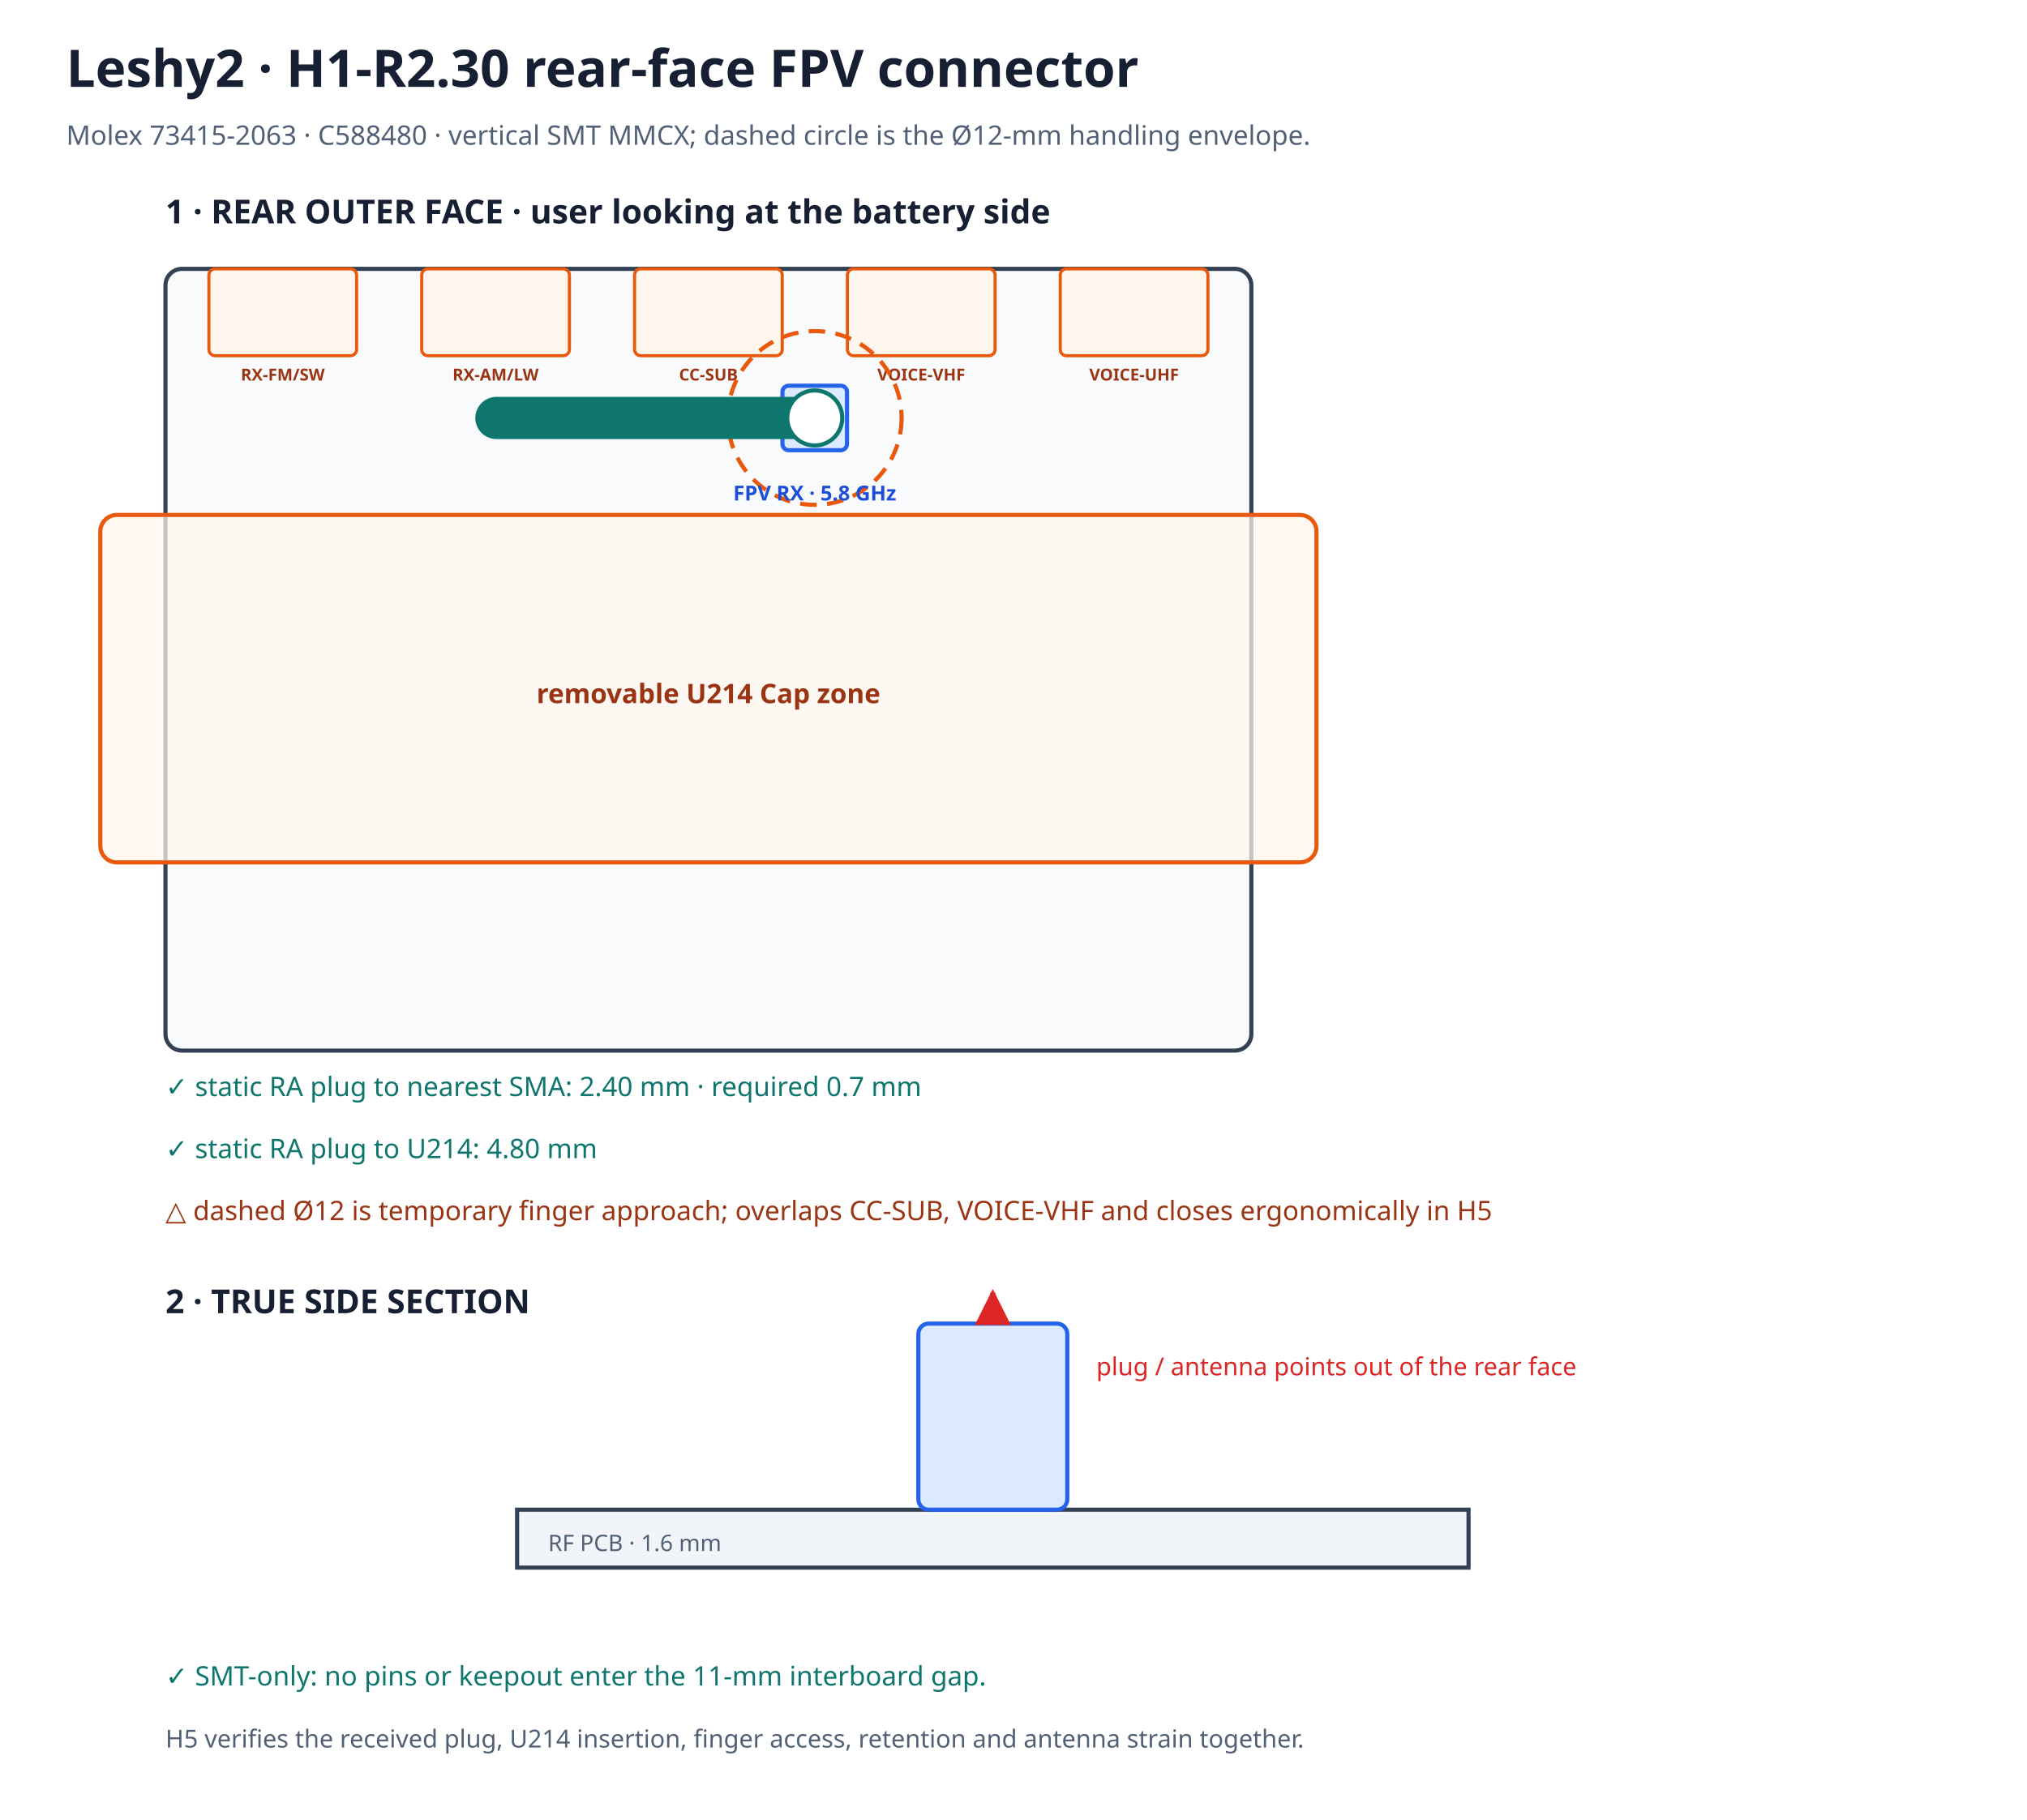
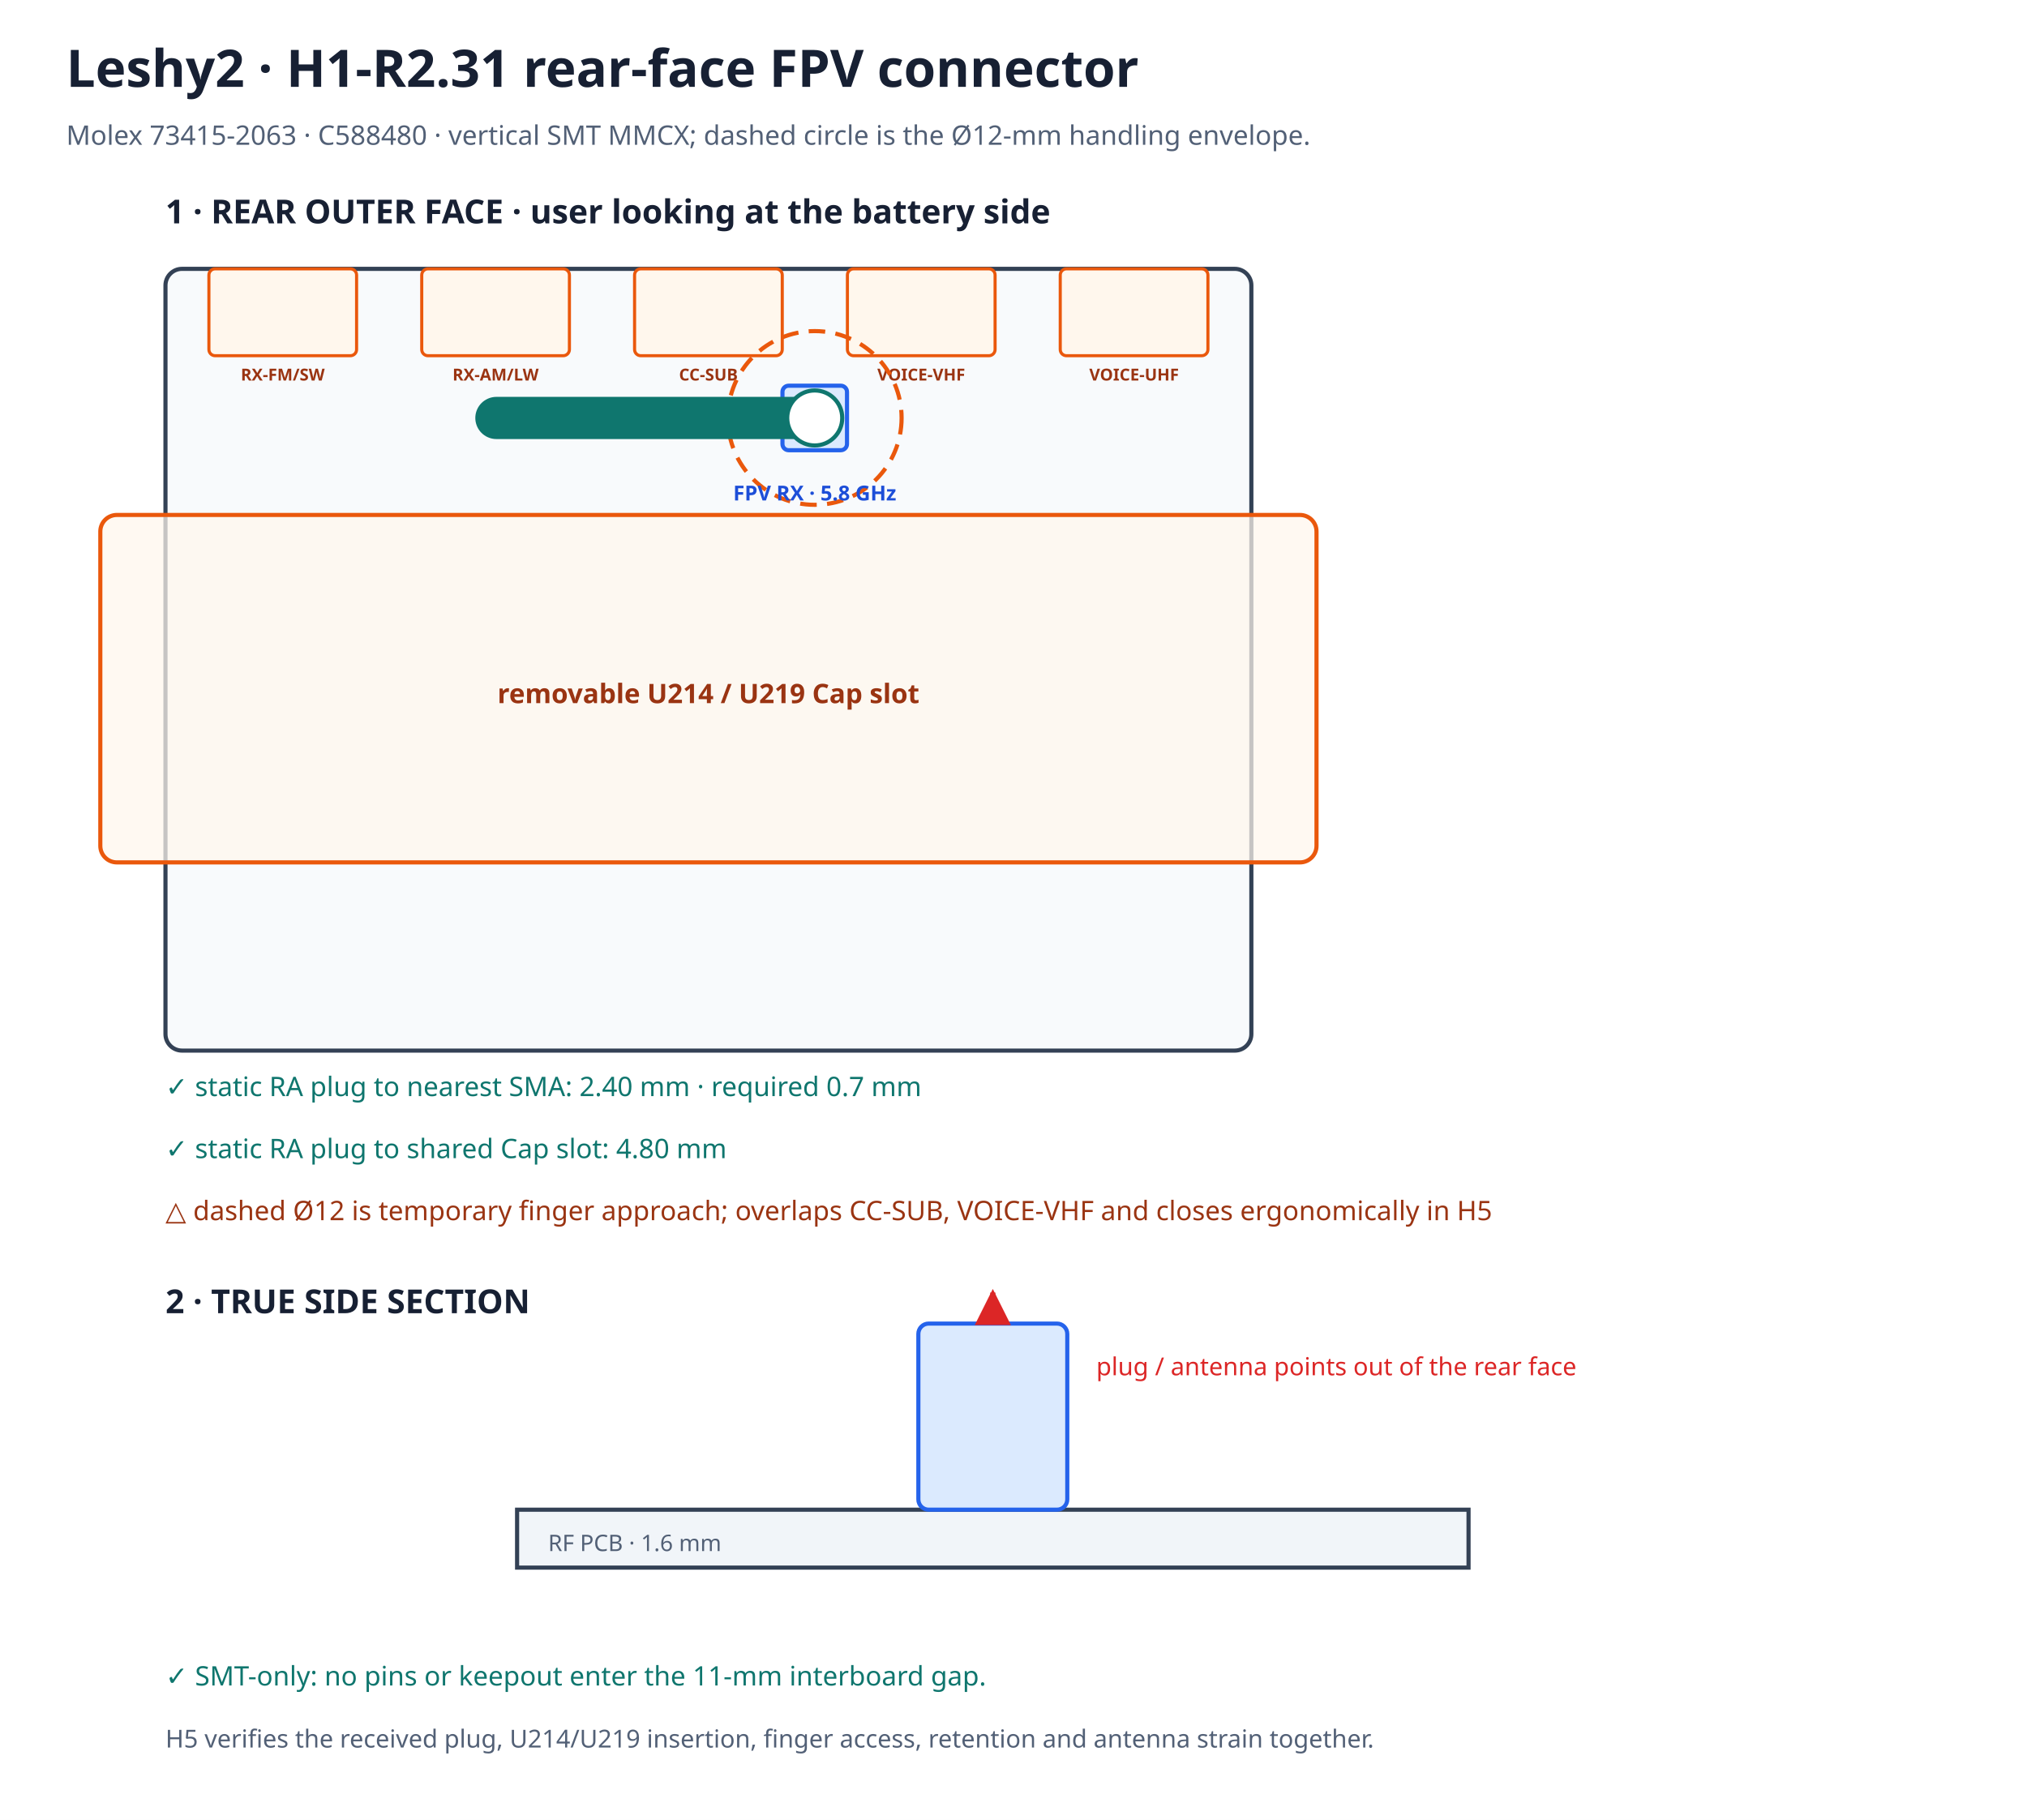
<svg xmlns="http://www.w3.org/2000/svg" width="980" height="880" viewBox="0 0 980 880">
  <rect width="980" height="880" fill="#ffffff" />
  <defs>
    <marker id="redArrow" viewBox="0 0 10 10" refX="9" refY="5" markerWidth="7" markerHeight="7" orient="auto-start-reverse">
      <path d="M0 0 L10 5 L0 10z" fill="#dc2626" />
    </marker>
  </defs>
-   <text x="32" y="42" font-family="sans-serif" font-size="25" font-weight="700" fill="#172033">Leshy2 · H1-R2.30 rear-face FPV connector</text>
+   <text x="32" y="42" font-family="sans-serif" font-size="25" font-weight="700" fill="#172033">Leshy2 · H1-R2.31 rear-face FPV connector</text>
  <text x="32" y="70" font-family="sans-serif" font-size="13" fill="#526076">Molex 73415-2063 · C588480 · vertical SMT MMCX; dashed circle is the Ø12-mm handling envelope.</text>
  <text x="80" y="108" font-family="sans-serif" font-size="16" font-weight="700" fill="#172033">1 · REAR OUTER FACE · user looking at the battery side</text>
  <rect x="80.0" y="130.0" width="525.0" height="378.0" rx="8" fill="#f8fafc" stroke="#334155" stroke-width="2" />
  <rect x="101.0" y="130.0" width="71.4" height="42.0" rx="3" fill="#fff7ed" stroke="#ea580c" stroke-width="1.5" data-path="RX-FM/SW" />
  <text x="136.7" y="184.0" text-anchor="middle" font-family="sans-serif" font-size="8" font-weight="700" fill="#9a3412">RX-FM/SW</text>
  <rect x="203.9" y="130.0" width="71.4" height="42.0" rx="3" fill="#fff7ed" stroke="#ea580c" stroke-width="1.5" data-path="RX-AM/LW" />
  <text x="239.6" y="184.0" text-anchor="middle" font-family="sans-serif" font-size="8" font-weight="700" fill="#9a3412">RX-AM/LW</text>
  <rect x="306.8" y="130.0" width="71.4" height="42.0" rx="3" fill="#fff7ed" stroke="#ea580c" stroke-width="1.5" data-path="CC-SUB" />
  <text x="342.5" y="184.0" text-anchor="middle" font-family="sans-serif" font-size="8" font-weight="700" fill="#9a3412">CC-SUB</text>
  <rect x="409.7" y="130.0" width="71.4" height="42.0" rx="3" fill="#fff7ed" stroke="#ea580c" stroke-width="1.5" data-path="VOICE-VHF" />
  <text x="445.4" y="184.0" text-anchor="middle" font-family="sans-serif" font-size="8" font-weight="700" fill="#9a3412">VOICE-VHF</text>
  <rect x="512.6" y="130.0" width="71.4" height="42.0" rx="3" fill="#fff7ed" stroke="#ea580c" stroke-width="1.5" data-path="VOICE-UHF" />
  <text x="548.3" y="184.0" text-anchor="middle" font-family="sans-serif" font-size="8" font-weight="700" fill="#9a3412">VOICE-UHF</text>
  <circle cx="393.9" cy="202.1" r="42.0" fill="none" stroke="#ea580c" stroke-width="2" stroke-dasharray="8 5" />
  <rect x="378.3" y="186.5" width="31.2" height="31.2" rx="3" fill="#dbeafe" stroke="#2563eb" stroke-width="2" />
  <path d="M393.9 202.1 H240.0" stroke="#0f766e" stroke-width="20.4" stroke-linecap="round" data-part="controlled-right-angle-plug-envelope" />
  <circle cx="393.9" cy="202.1" r="13.3" fill="#ffffff" stroke="#0f766e" stroke-width="2" />
  <text x="393.9" y="242.0" text-anchor="middle" font-family="sans-serif" font-size="10" font-weight="700" fill="#1d4ed8">FPV RX · 5.8 GHz</text>
-   <rect x="48.5" y="249.0" width="588.0" height="168.0" rx="8" fill="#fff7ed" fill-opacity="0.72" stroke="#ea580c" stroke-width="2" data-accessory="U214" />
-   <text x="342.5" y="340.0" text-anchor="middle" font-family="sans-serif" font-size="13" font-weight="700" fill="#9a3412">removable U214 Cap zone</text>
+   <rect x="48.5" y="249.0" width="588.0" height="168.0" rx="8" fill="#fff7ed" fill-opacity="0.72" stroke="#ea580c" stroke-width="2" data-accessory-slot="cap-bus" data-population="u214-or-u219" />
+   <text x="342.5" y="340.0" text-anchor="middle" font-family="sans-serif" font-size="13" font-weight="700" fill="#9a3412">removable U214 / U219 Cap slot</text>
  <text x="80" y="530" font-family="sans-serif" font-size="13" fill="#0f766e">✓ static RA plug to nearest SMA: 2.40 mm · required 0.7 mm</text>
-   <text x="80" y="560" font-family="sans-serif" font-size="13" fill="#0f766e">✓ static RA plug to U214: 4.80 mm</text>
+   <text x="80" y="560" font-family="sans-serif" font-size="13" fill="#0f766e">✓ static RA plug to shared Cap slot: 4.80 mm</text>
  <text x="80" y="590" font-family="sans-serif" font-size="13" fill="#9a3412">△ dashed Ø12 is temporary finger approach; overlaps CC-SUB, VOICE-VHF and closes ergonomically in H5</text>
  <text x="80" y="635" font-family="sans-serif" font-size="16" font-weight="700" fill="#172033">2 · TRUE SIDE SECTION</text>
  <rect x="250" y="730" width="460" height="28" fill="#f1f5f9" stroke="#334155" stroke-width="2" />
  <text x="265" y="750" font-family="sans-serif" font-size="11" fill="#526076">RF PCB · 1.6 mm</text>
  <rect x="444" y="640.0" width="72" height="90.0" rx="5" fill="#dbeafe" stroke="#2563eb" stroke-width="2" />
  <line x1="480" y1="640.0" x2="480" y2="625" stroke="#dc2626" stroke-width="2.5" marker-end="url(#redArrow)" />
  <text x="530" y="665" font-family="sans-serif" font-size="12" fill="#dc2626">plug / antenna points out of the rear face</text>
  <text x="80" y="815" font-family="sans-serif" font-size="13" fill="#0f766e">✓ SMT-only: no pins or keepout enter the 11-mm interboard gap.</text>
-   <text x="80" y="845" font-family="sans-serif" font-size="12" fill="#526076">H5 verifies the received plug, U214 insertion, finger access, retention and antenna strain together.</text>
+   <text x="80" y="845" font-family="sans-serif" font-size="12" fill="#526076">H5 verifies the received plug, U214/U219 insertion, finger access, retention and antenna strain together.</text>
</svg>
